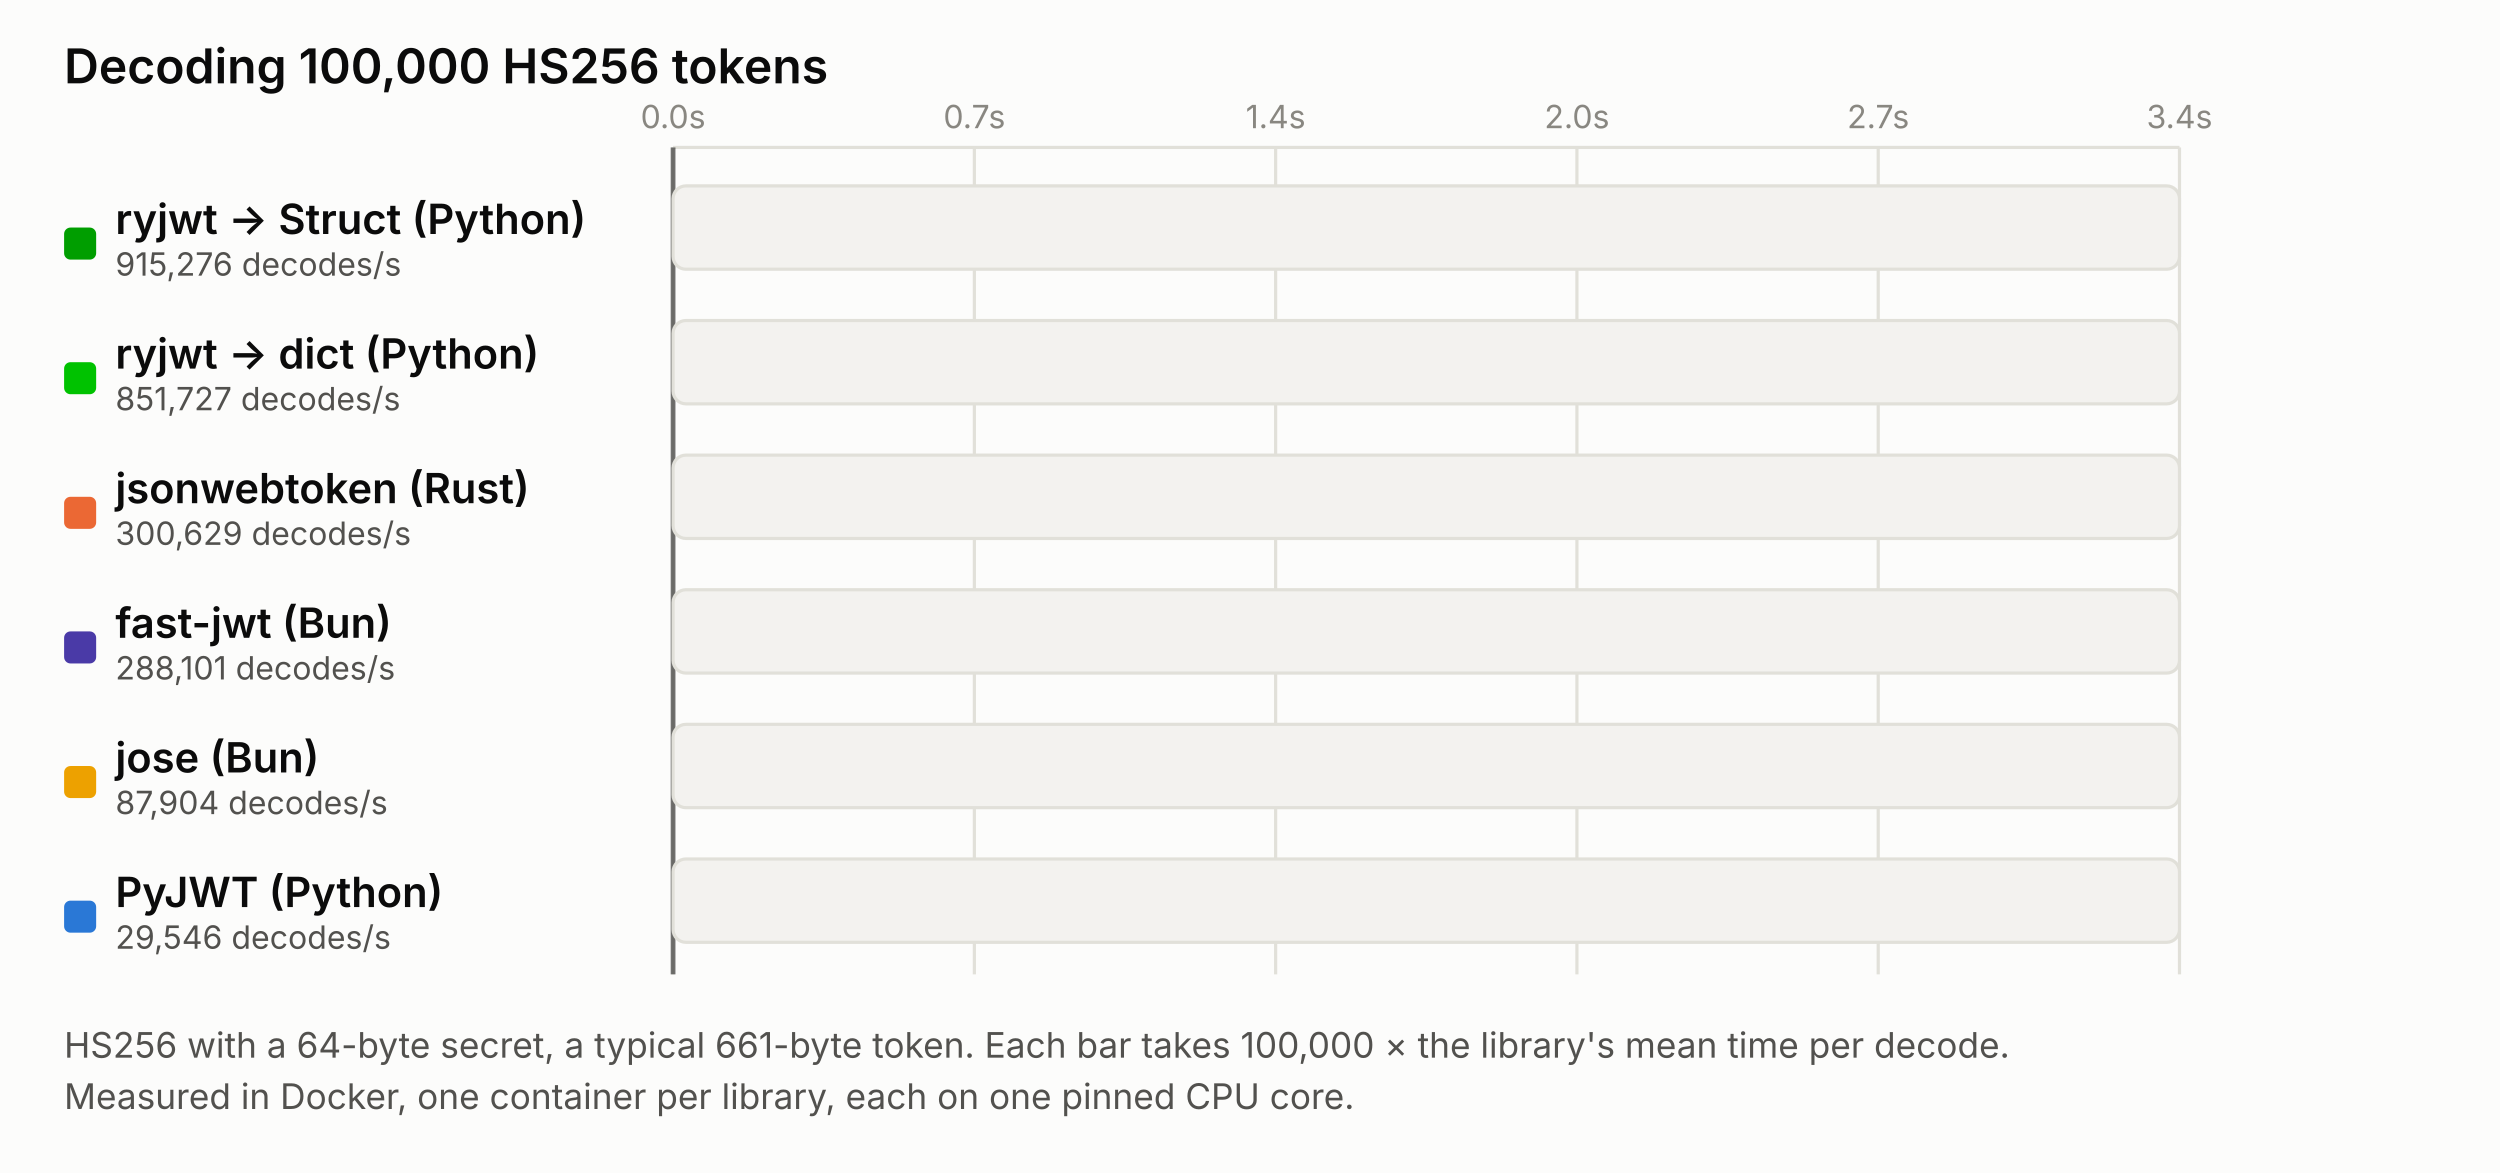
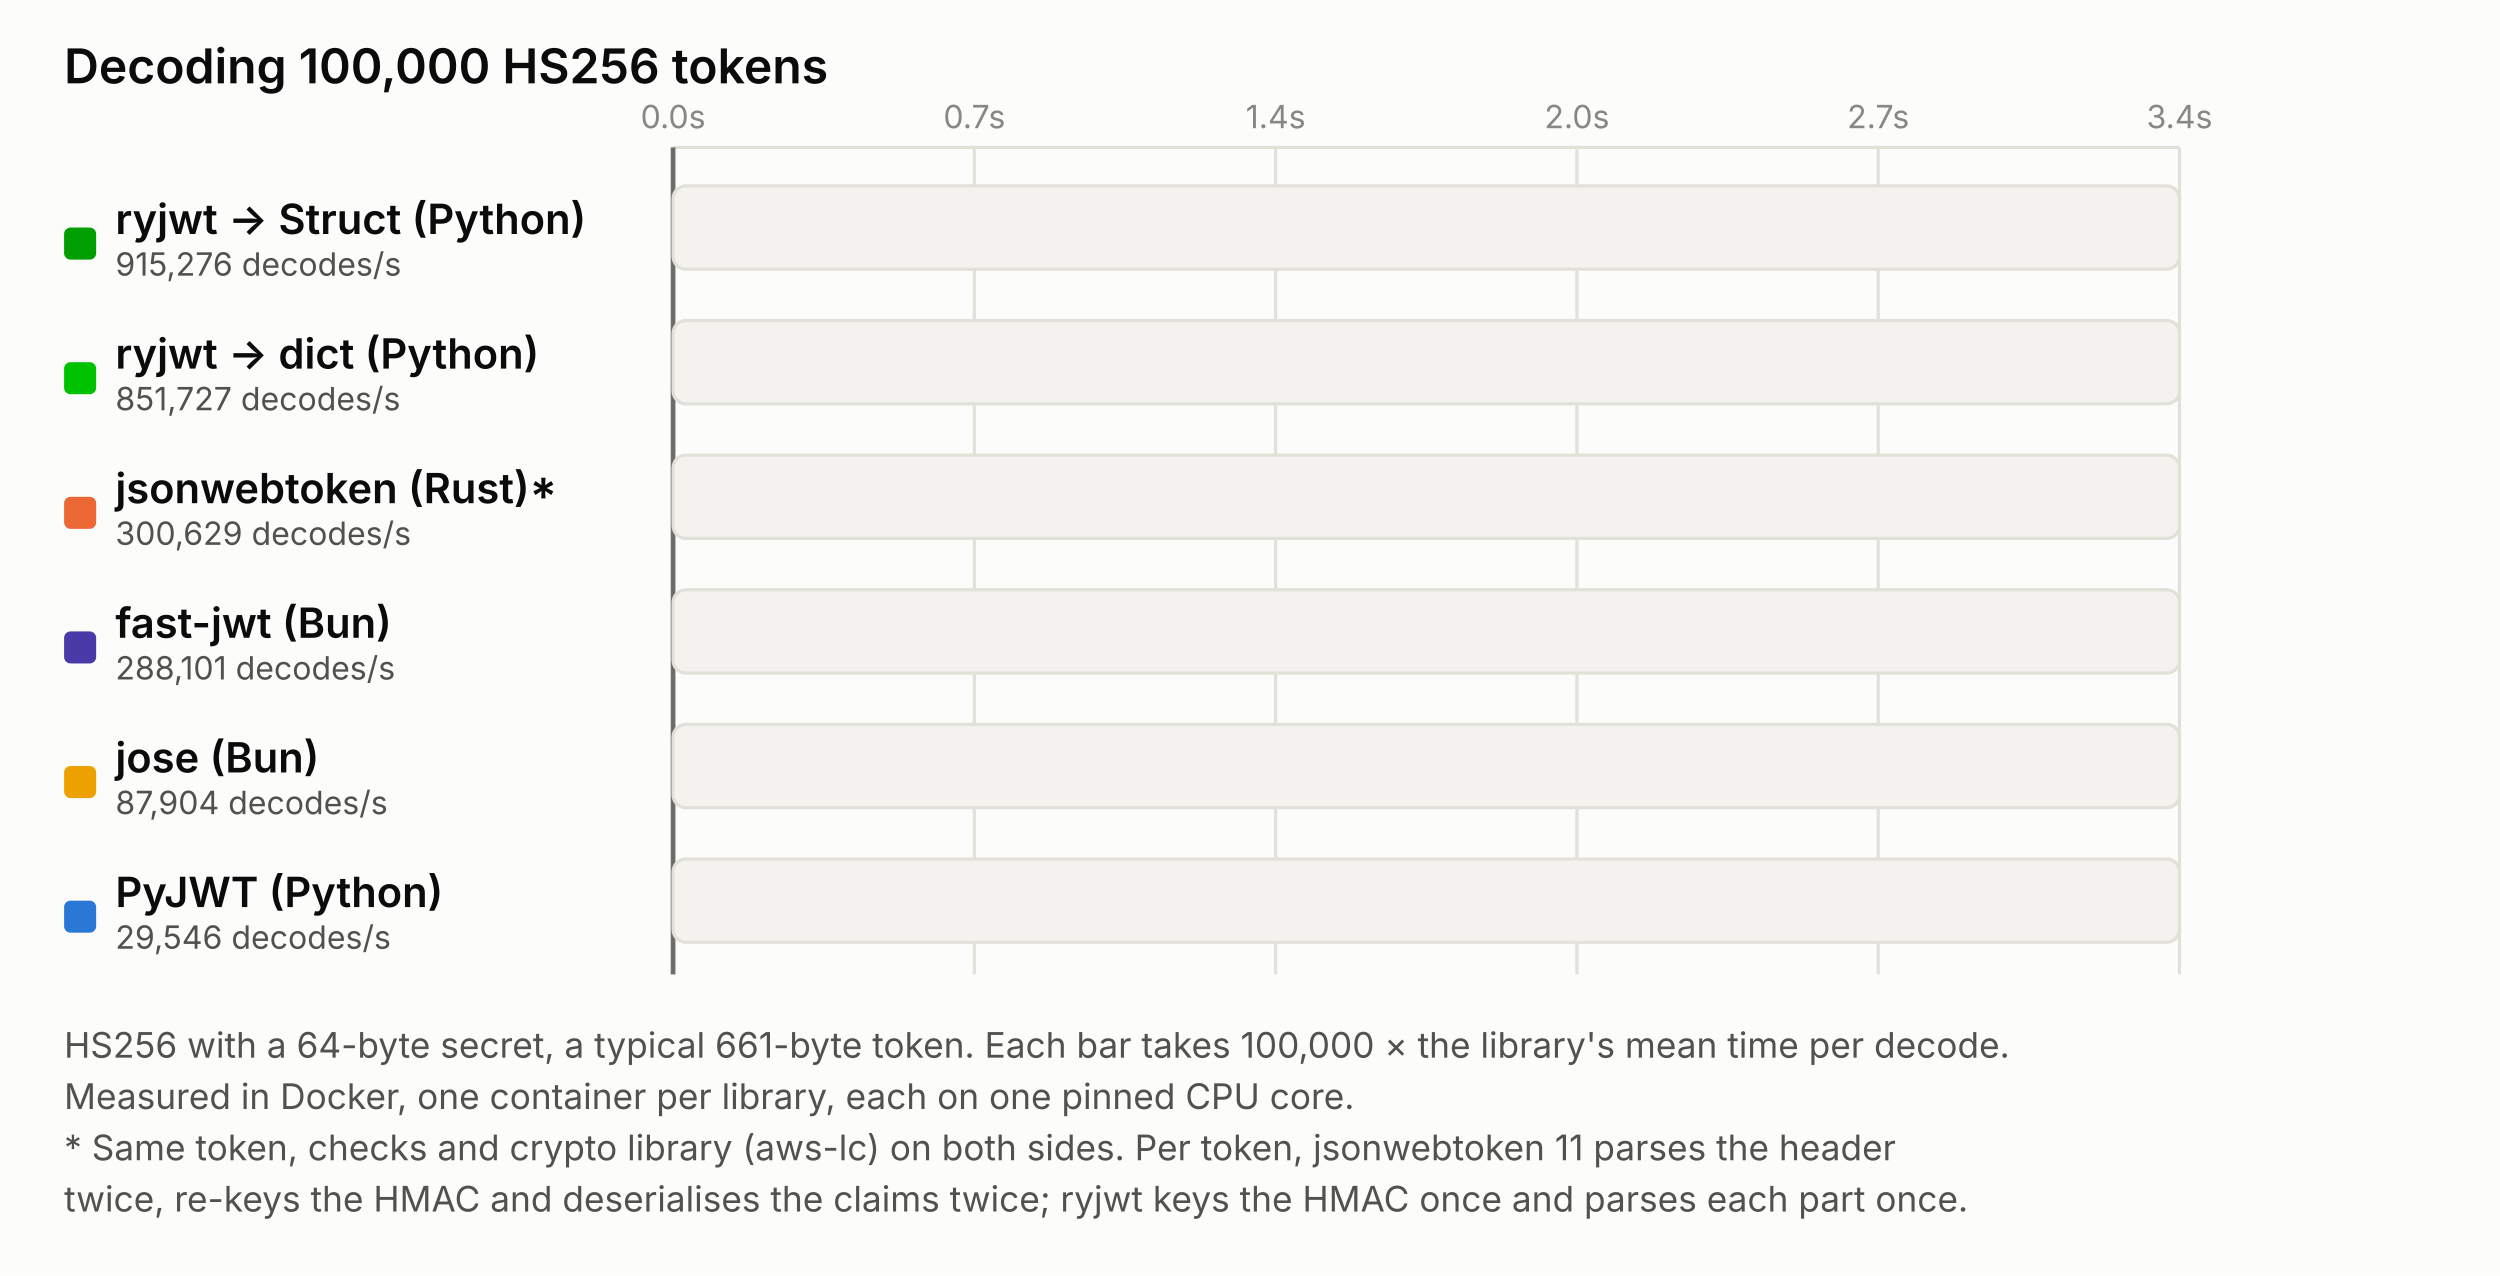
- <svg xmlns="http://www.w3.org/2000/svg" width="780" height="366" viewBox="0 0 780 366">
+ <svg xmlns="http://www.w3.org/2000/svg" width="780" height="398" viewBox="0 0 780 398">
  <style>
    text { font-family: system-ui, -apple-system, "Segoe UI", sans-serif; }
    .title { font-size: 15px; fill: #0b0b0b; font-weight: 600; }
    .tick { font-size: 10px; fill: #898781; }
    .name { font-size: 13px; fill: #0b0b0b; font-weight: 600; }
    .rate { font-size: 10px; fill: #52514e; }
    .caption { font-size: 11px; fill: #52514e; }
    .badge { font-size: 12px; font-weight: 700; }
    .track { fill: #f3f2ef; stroke: #e1e0d9; }
    .grid { stroke: #e1e0d9; stroke-width: 1; }
    .playhead { stroke: #0b0b0b; stroke-width: 1.5; opacity: 0.55; }

    /* One 6.385s loop: the race runs for the first 53.012%
       (3.385s, the slowest library's time), then every bar holds
       for 3s, so the finish times can be read, before it restarts. */
    #playhead { animation: playhead 6.385s linear infinite; }
    #bar-ryjwt-msgspec { animation: fill-ryjwt-msgspec 6.385s linear infinite; }
    #badge-ryjwt-msgspec { animation: show-ryjwt-msgspec 6.385s step-end infinite; }
    @keyframes fill-ryjwt-msgspec { 0% { width: 0; } 1.711% { width: 470px; } 100% { width: 470px; } }
    @keyframes show-ryjwt-msgspec { 0% { opacity: 0; } 1.711% { opacity: 1; } 100% { opacity: 1; } }
    #bar-ryjwt { animation: fill-ryjwt 6.385s linear infinite; }
    #badge-ryjwt { animation: show-ryjwt 6.385s step-end infinite; }
    @keyframes fill-ryjwt { 0% { width: 0; } 1.839% { width: 470px; } 100% { width: 470px; } }
    @keyframes show-ryjwt { 0% { opacity: 0; } 1.839% { opacity: 1; } 100% { opacity: 1; } }
    #bar-jsonwebtoken { animation: fill-jsonwebtoken 6.385s linear infinite; }
    #badge-jsonwebtoken { animation: show-jsonwebtoken 6.385s step-end infinite; }
    @keyframes fill-jsonwebtoken { 0% { width: 0; } 5.210% { width: 470px; } 100% { width: 470px; } }
    @keyframes show-jsonwebtoken { 0% { opacity: 0; } 5.210% { opacity: 1; } 100% { opacity: 1; } }
    #bar-fast-jwt { animation: fill-fast-jwt 6.385s linear infinite; }
    #badge-fast-jwt { animation: show-fast-jwt 6.385s step-end infinite; }
    @keyframes fill-fast-jwt { 0% { width: 0; } 5.437% { width: 470px; } 100% { width: 470px; } }
    @keyframes show-fast-jwt { 0% { opacity: 0; } 5.437% { opacity: 1; } 100% { opacity: 1; } }
    #bar-jose { animation: fill-jose 6.385s linear infinite; }
    #badge-jose { animation: show-jose 6.385s step-end infinite; }
    @keyframes fill-jose { 0% { width: 0; } 17.818% { width: 470px; } 100% { width: 470px; } }
    @keyframes show-jose { 0% { opacity: 0; } 17.818% { opacity: 1; } 100% { opacity: 1; } }
    #bar-pyjwt { animation: fill-pyjwt 6.385s linear infinite; }
    #badge-pyjwt { animation: show-pyjwt 6.385s step-end infinite; }
    @keyframes fill-pyjwt { 0% { width: 0; } 53.012% { width: 470px; } 100% { width: 470px; } }
    @keyframes show-pyjwt { 0% { opacity: 0; } 53.012% { opacity: 1; } 100% { opacity: 1; } }
    @keyframes playhead {
      0% { transform: translateX(0); }
      53.012% { transform: translateX(470px); }
      100% { transform: translateX(470px); }
    }
  </style>
-   <rect width="780" height="366" fill="#fcfcfb" />
+   <rect width="780" height="398" fill="#fcfcfb" />
  <text x="20" y="26" class="title">Decoding 100,000 HS256 tokens</text>
  <g>
    <line x1="210" y1="46" x2="680" y2="46" class="grid" />
    <line x1="210.0" y1="46" x2="210.0" y2="304" class="grid" />
    <text x="210.0" y="40" class="tick" text-anchor="middle">0.0s</text>
    <line x1="304.0" y1="46" x2="304.0" y2="304" class="grid" />
    <text x="304.0" y="40" class="tick" text-anchor="middle">0.7s</text>
    <line x1="398.0" y1="46" x2="398.0" y2="304" class="grid" />
    <text x="398.0" y="40" class="tick" text-anchor="middle">1.4s</text>
    <line x1="492.0" y1="46" x2="492.0" y2="304" class="grid" />
    <text x="492.0" y="40" class="tick" text-anchor="middle">2.0s</text>
    <line x1="586.0" y1="46" x2="586.0" y2="304" class="grid" />
    <text x="586.0" y="40" class="tick" text-anchor="middle">2.7s</text>
    <line x1="680.0" y1="46" x2="680.0" y2="304" class="grid" />
    <text x="680.0" y="40" class="tick" text-anchor="middle">3.4s</text>
    <g id="playhead">
      <line x1="210" y1="46" x2="210" y2="304" class="playhead" />
    </g>
  </g>
  <g>
    <rect x="210" y="58" width="470" height="26" rx="4" class="track" />
    <rect id="bar-ryjwt-msgspec" x="210" y="58" width="0" height="26" rx="4" fill="#009e00" />
    <rect x="20" y="71.0" width="10" height="10" rx="2" fill="#009e00" />
    <text x="36" y="73.0" class="name">ryjwt → Struct (Python)</text>
    <text x="36" y="86.0" class="rate">915,276 decodes/s</text>
    <g id="badge-ryjwt-msgspec" opacity="0">
      <text x="690" y="80.0" class="badge" fill="#009e00">✓ 0.11s</text>
    </g>
  </g>
  <g>
    <rect x="210" y="100" width="470" height="26" rx="4" class="track" />
    <rect id="bar-ryjwt" x="210" y="100" width="0" height="26" rx="4" fill="#00c200" />
    <rect x="20" y="113.0" width="10" height="10" rx="2" fill="#00c200" />
    <text x="36" y="115.0" class="name">ryjwt → dict (Python)</text>
    <text x="36" y="128.0" class="rate">851,727 decodes/s</text>
    <g id="badge-ryjwt" opacity="0">
      <text x="690" y="122.0" class="badge" fill="#00c200">✓ 0.12s</text>
    </g>
  </g>
  <g>
    <rect x="210" y="142" width="470" height="26" rx="4" class="track" />
    <rect id="bar-jsonwebtoken" x="210" y="142" width="0" height="26" rx="4" fill="#eb6834" />
    <rect x="20" y="155.0" width="10" height="10" rx="2" fill="#eb6834" />
-     <text x="36" y="157.0" class="name">jsonwebtoken (Rust)</text>
+     <text x="36" y="157.0" class="name">jsonwebtoken (Rust)*</text>
    <text x="36" y="170.0" class="rate">300,629 decodes/s</text>
    <g id="badge-jsonwebtoken" opacity="0">
      <text x="690" y="164.0" class="badge" fill="#eb6834">✓ 0.33s</text>
    </g>
  </g>
  <g>
    <rect x="210" y="184" width="470" height="26" rx="4" class="track" />
    <rect id="bar-fast-jwt" x="210" y="184" width="0" height="26" rx="4" fill="#4a3aa7" />
    <rect x="20" y="197.0" width="10" height="10" rx="2" fill="#4a3aa7" />
    <text x="36" y="199.0" class="name">fast-jwt (Bun)</text>
    <text x="36" y="212.0" class="rate">288,101 decodes/s</text>
    <g id="badge-fast-jwt" opacity="0">
      <text x="690" y="206.0" class="badge" fill="#4a3aa7">✓ 0.35s</text>
    </g>
  </g>
  <g>
    <rect x="210" y="226" width="470" height="26" rx="4" class="track" />
    <rect id="bar-jose" x="210" y="226" width="0" height="26" rx="4" fill="#eda100" />
    <rect x="20" y="239.0" width="10" height="10" rx="2" fill="#eda100" />
    <text x="36" y="241.0" class="name">jose (Bun)</text>
    <text x="36" y="254.0" class="rate">87,904 decodes/s</text>
    <g id="badge-jose" opacity="0">
      <text x="690" y="248.0" class="badge" fill="#eda100">✓ 1.14s</text>
    </g>
  </g>
  <g>
    <rect x="210" y="268" width="470" height="26" rx="4" class="track" />
    <rect id="bar-pyjwt" x="210" y="268" width="0" height="26" rx="4" fill="#2a78d6" />
    <rect x="20" y="281.0" width="10" height="10" rx="2" fill="#2a78d6" />
    <text x="36" y="283.0" class="name">PyJWT (Python)</text>
    <text x="36" y="296.0" class="rate">29,546 decodes/s</text>
    <g id="badge-pyjwt" opacity="0">
      <text x="690" y="290.0" class="badge" fill="#2a78d6">✓ 3.38s</text>
    </g>
  </g>
  <text x="20" y="330" class="caption">HS256 with a 64-byte secret, a typical 661-byte token. Each bar takes 100,000 × the library's mean time per decode.</text>
  <text x="20" y="346" class="caption">Measured in Docker, one container per library, each on one pinned CPU core.</text>
+   <text x="20" y="362" class="caption">* Same token, checks and crypto library (aws-lc) on both sides. Per token, jsonwebtoken 11 parses the header</text>
+   <text x="20" y="378" class="caption">twice, re-keys the HMAC and deserialises the claims twice; ryjwt keys the HMAC once and parses each part once.</text>
</svg>
